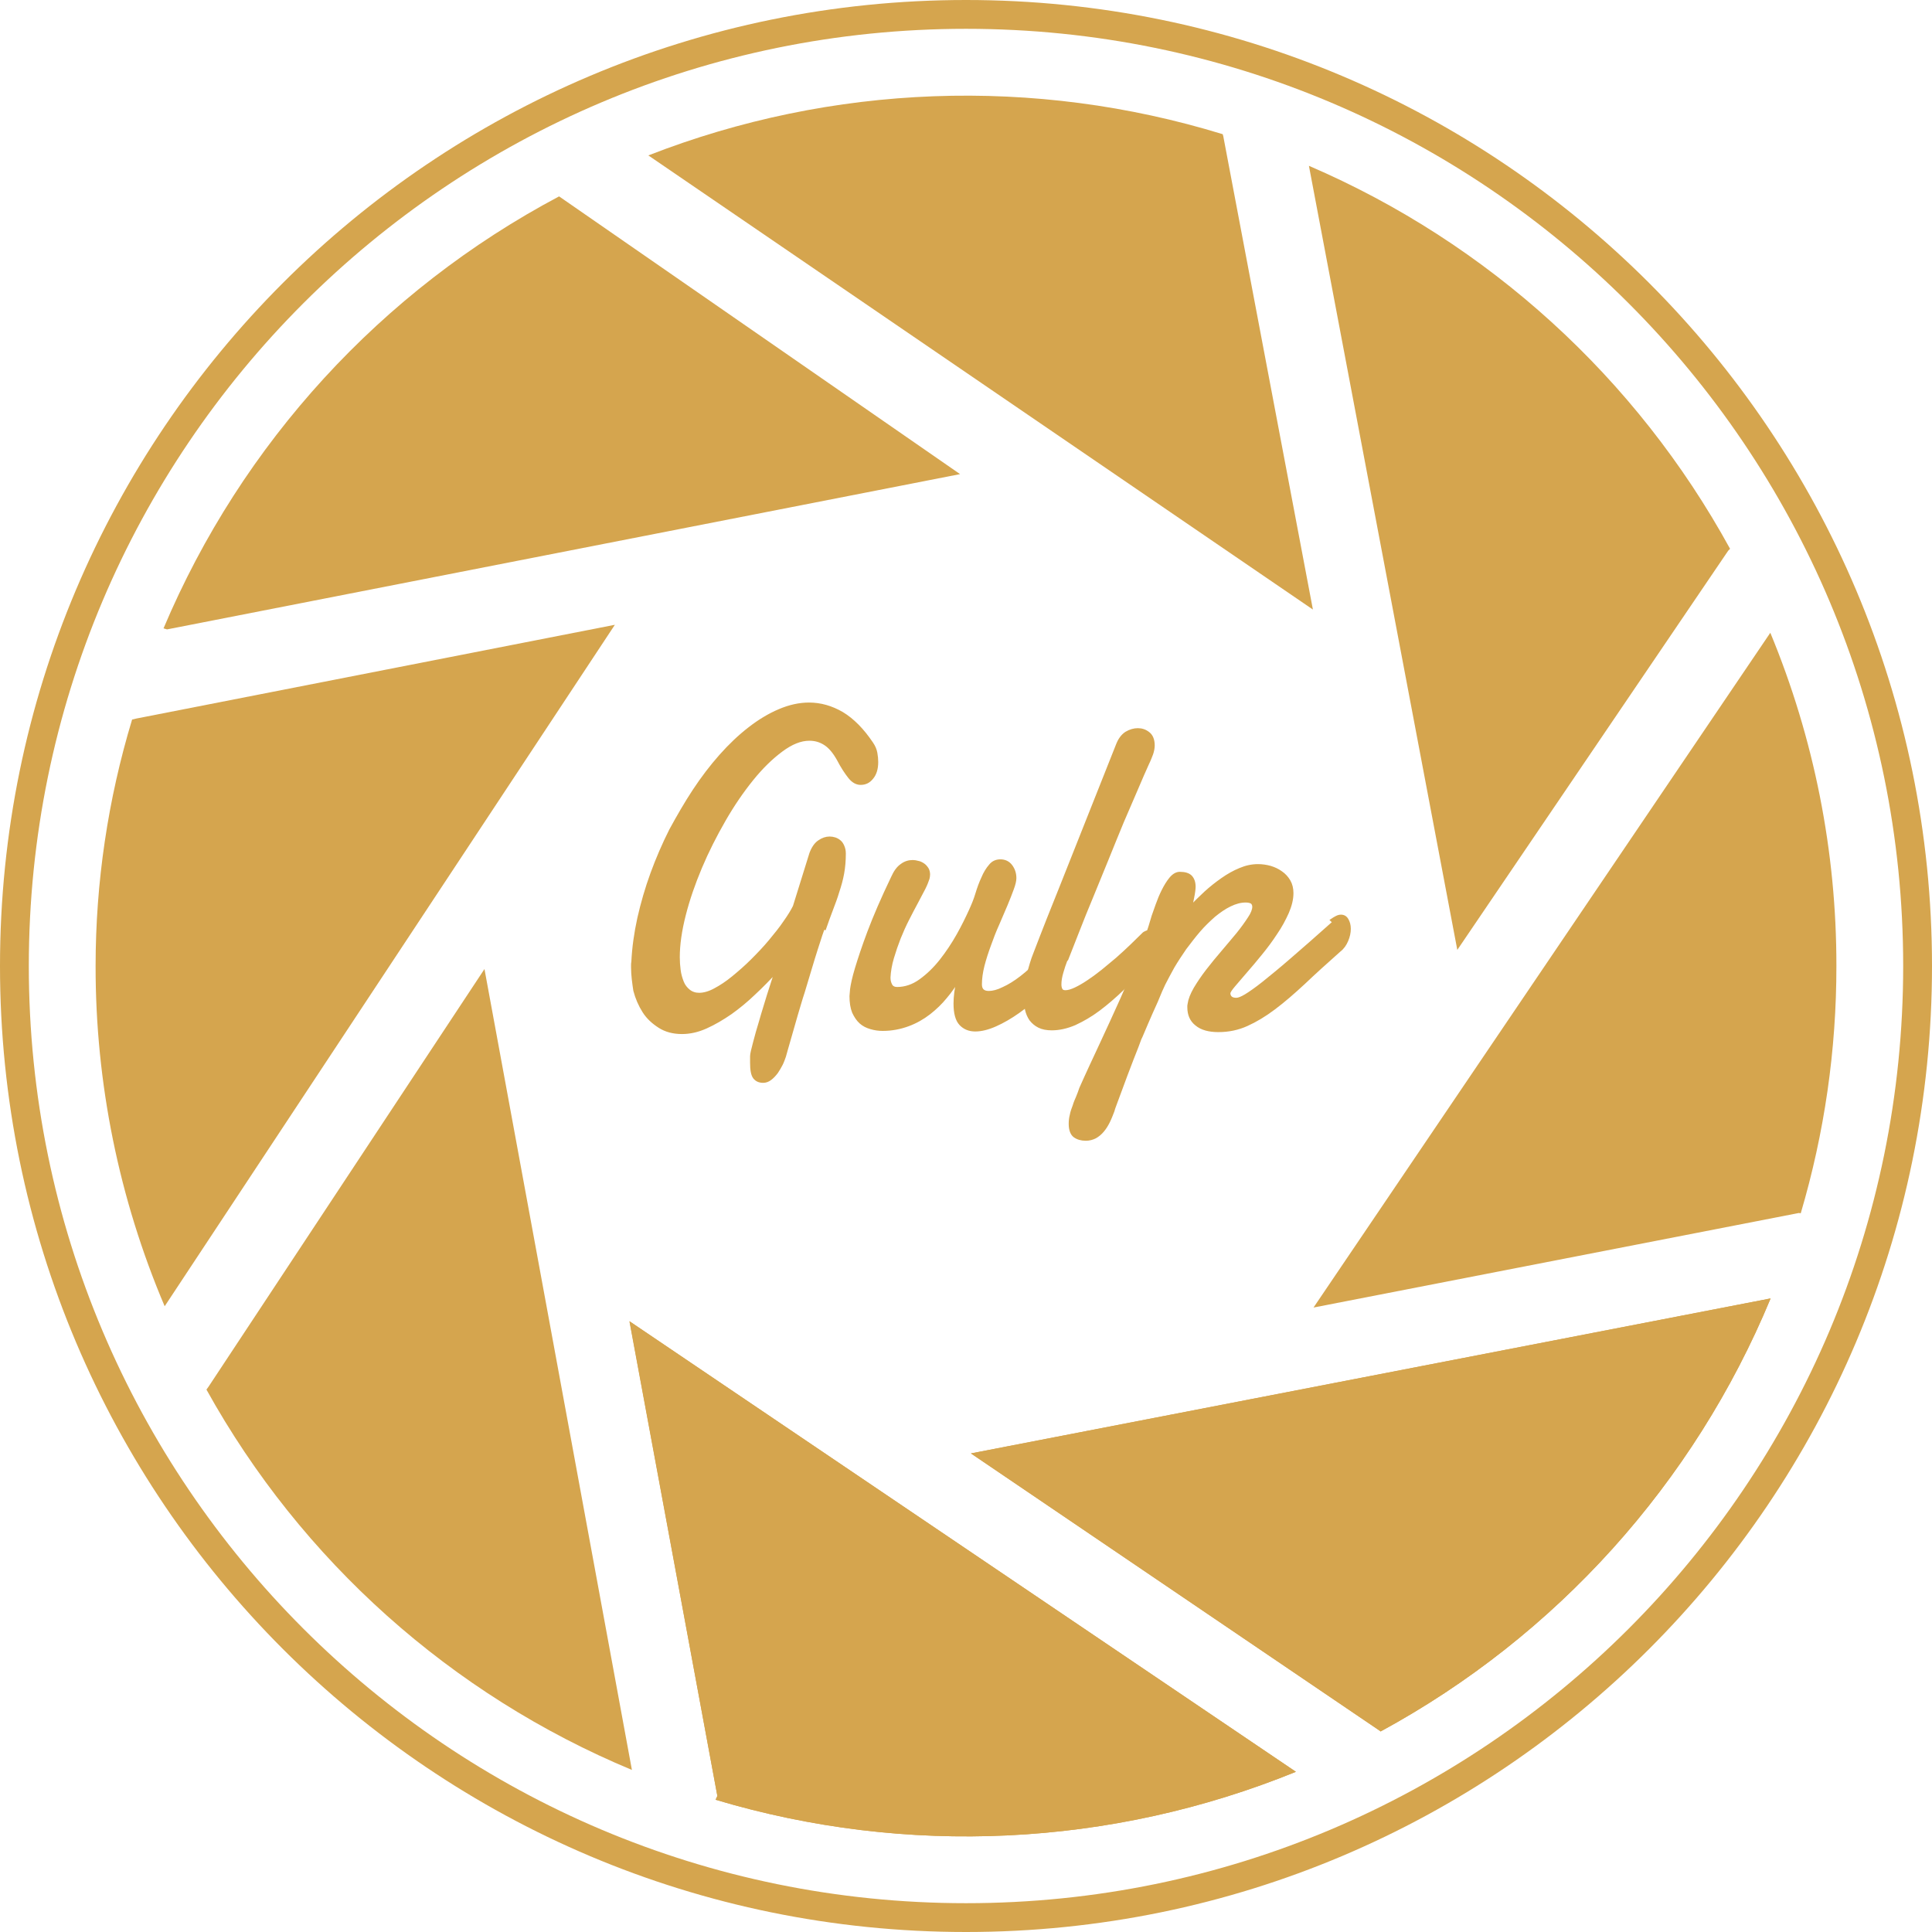
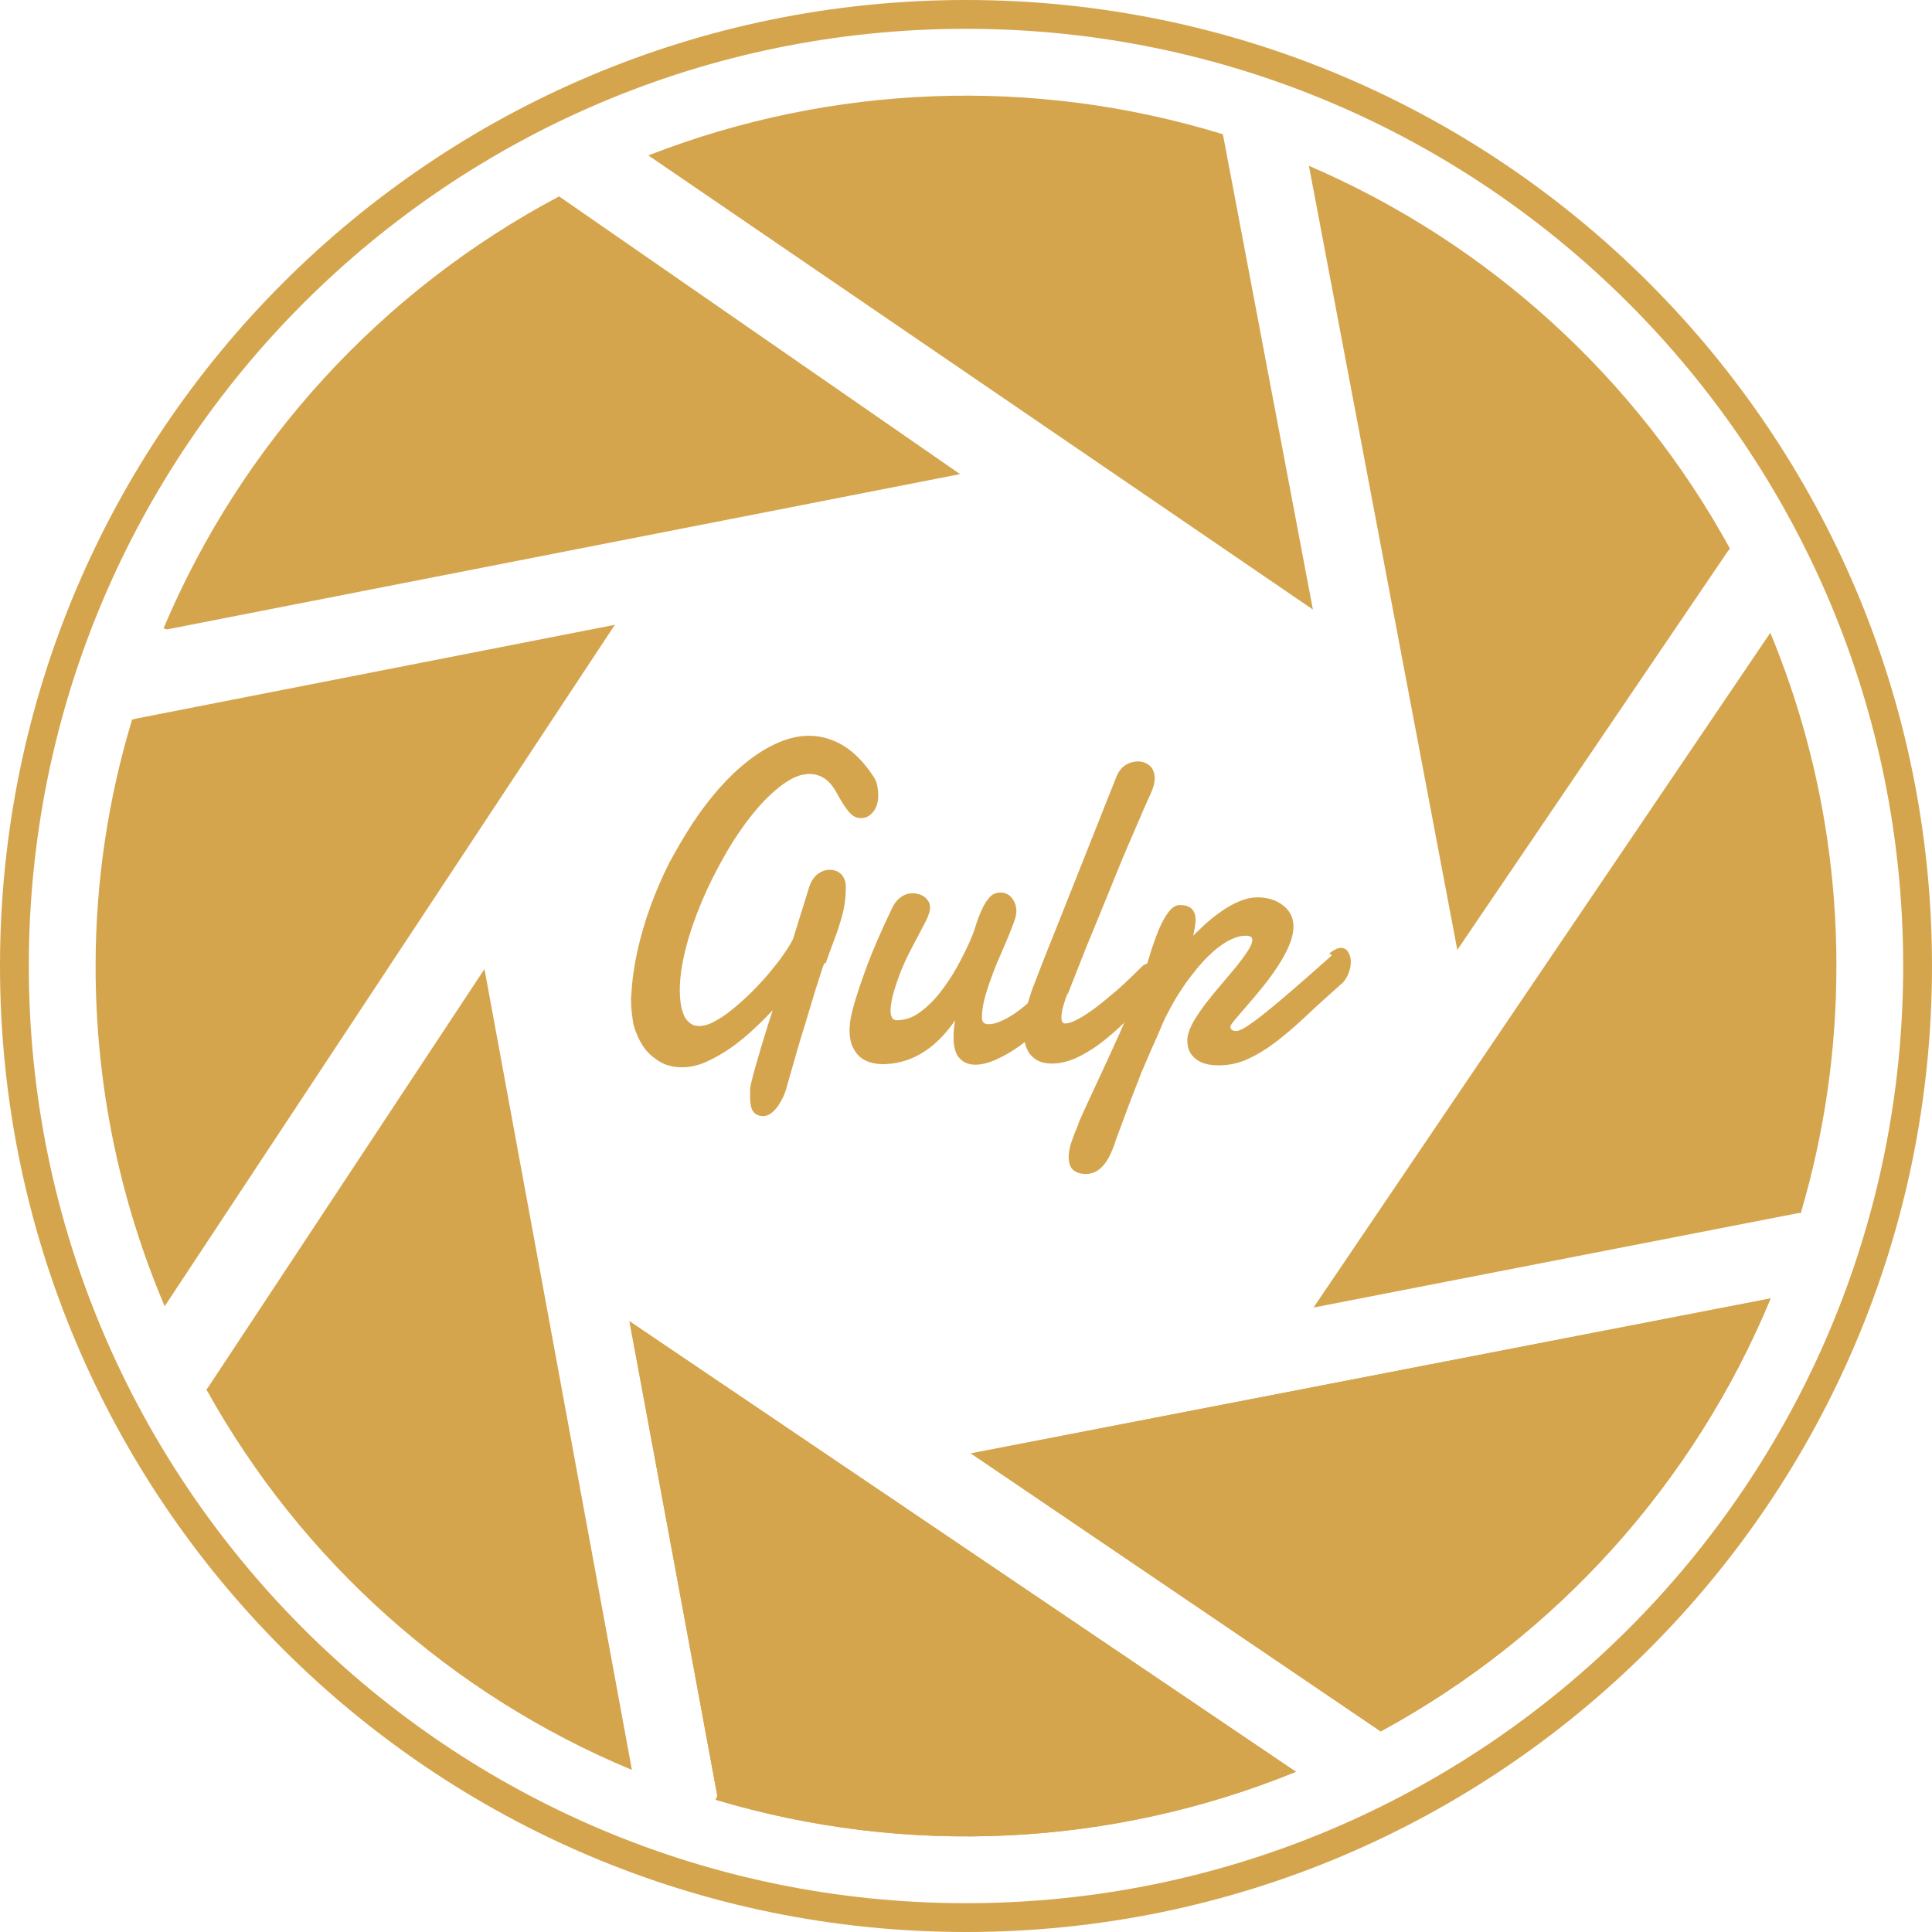
<svg xmlns="http://www.w3.org/2000/svg" width="407" height="407">
  <style>
        #circ {
            transform-origin:center;
            transform-box:fill-box;
            animation:rotate 7s linear infinite;
        }
        @keyframes rotate {
            0%  {transform:rotate(0deg);}
            25%  {transform:rotate(90deg);}
            50%  {transform:rotate(180deg);}
            75%  {transform:rotate(270deg);}
            100% {transform:rotate(360deg);}
        }
    </style>
  <g transform="translate(0, 0)" fill="#d5a54e">
    <g id="circ">
      <path d="M203.5,0C91.11,0,0,91.11,0,203.5S91.11,407,203.5,407,407,315.89,407,203.5,315.89,0,203.5,0Zm0,400.93c-109,0-197.43-88.39-197.43-197.43S94.47,6.07,203.5,6.07,400.93,94.47,400.93,203.5,312.54,400.93,203.5,400.93Z" />
      <path d="M132.59,278.34,273,373.25a184.18,184.18,0,0,1-122.25,5.89l.37-.8Z" />
      <path d="M204.53,306.18,373,273.53a184,184,0,0,1-82.15,91.22l-.31-.23Z" />
      <path d="M276.58,128.41l-140-95.67a184.18,184.18,0,0,1,121-4.47l.12.43Z" />
      <path d="M364.46,115.61l-.4.41L307,200.11,275.74,34.93A184.14,184.14,0,0,1,364.46,115.61Z" />
      <path d="M386.86,203.5a183.19,183.19,0,0,1-7.51,52.09l-.39-.06L276.71,275.45,372.94,133.3A182.76,182.76,0,0,1,386.86,203.5Z" />
      <path d="M373,273.53a184,184,0,0,1-82.15,91.22l-.31-.23-86-58.34Z" />
      <path d="M273,373.25a184.18,184.18,0,0,1-122.25,5.89l.37-.8-18.49-100Z" />
      <path d="M133.12,372.86a182.82,182.82,0,0,1-89.63-80.13l.43-.59,58.14-88Z" />
      <path d="M129.53,131.62,34.69,275.18A182.61,182.61,0,0,1,20.14,203.5a179.12,179.12,0,0,1,7.69-51.92l.94-.22Z" />
      <path d="M202.25,99.88,35.19,132.59l-.74-.22a184.09,184.09,0,0,1,83.33-91Z" />
    </g>
  </g>
-   <g fill="#d5a54e" stroke="#d5a54e" stroke-miterlimit="10" transform="translate(133, 148) scale(0.6)">
+   <g fill="#d5a54e" stroke="#d5a54e" stroke-miterlimit="10" transform="translate(133, 155) scale(0.6)">
    <path d="M67.53 79.12c-.17.26-.5 1.08-.95 2.45-.46 1.38-1.02 3.1-1.68 5.2-.66 2.07-1.38 4.4-2.14 6.97l-2.37 7.88c-.9 2.68-1.6 5.3-2.4 7.88l-2 6.98-1.5 5.22-.7 2.5c-.3.83-.6 1.75-1.1 2.77-.5 1-1.1 1.97-1.7 2.88-.7.9-1.4 1.67-2.2 2.27-.8.6-1.6.9-2.5.9-1.4 0-2.4-.48-3.1-1.4-.7-.95-1-2.66-1-5.16v-2.26c0-.83.4-2.4 1-4.68.6-2.3 1.3-4.88 2.2-7.76.8-2.9 1.8-5.88 2.7-8.97l2.7-8.4c-2.4 2.6-4.9 5.2-7.6 7.7-2.7 2.6-5.5 4.9-8.3 6.9-2.9 2-5.8 3.7-8.7 5-2.9 1.3-5.7 1.9-8.4 1.9-3.1 0-5.7-.7-7.9-2.1-2.2-1.4-4.1-3.1-5.5-5.3s-2.5-4.7-3.2-7.4C.8 98.5.4 95.7.4 93v-1c0-.3.04-.63.1-.94.24-5 .95-10.1 2.1-15.34 1.2-5.28 2.7-10.5 4.6-15.7 1.9-5.2 4.1-10.3 6.6-15.26C16.4 40 19.1 35.3 22 30.9s6.02-8.5 9.3-12.2c3.3-3.72 6.67-6.92 10.14-9.6 3.46-2.7 6.96-4.8 10.5-6.3 3.5-1.5 7-2.3 10.46-2.3 4 0 7.86 1.1 11.6 3.27C77.7 6 81.2 9.5 84.48 14.4c.74 1.1 1.2 2.2 1.4 3.32.2 1.1.3 2.17.3 3.15 0 2.34-.55 4.2-1.67 5.54-1.1 1.4-2.4 2-4 2-1.4 0-2.7-.7-3.9-2.2-1.2-1.5-2.6-3.6-4-6.3-1.4-2.5-2.9-4.3-4.6-5.4-1.7-1.1-3.5-1.6-5.5-1.6-3.1 0-6.3 1.3-9.8 3.9-3.5 2.6-6.9 5.9-10.3 10.1-3.4 4.2-6.7 9-9.8 14.4-3.1 5.4-5.9 10.9-8.3 16.6-2.4 5.7-4.3 11.2-5.7 16.7-1.4 5.5-2.1 10.4-2.1 14.8 0 1.5.1 3 .3 4.5.2 1.6.6 2.9 1.1 4.2s1.3 2.3 2.3 3.1c1 .8 2.2 1.2 3.6 1.2 1.6 0 3.5-.5 5.5-1.6 2.1-1.1 4.2-2.5 6.4-4.3 2.2-1.8 4.5-3.8 6.7-6s4.4-4.5 6.3-6.8c1.9-2.3 3.7-4.5 5.1-6.6 1.5-2.1 2.6-3.9 3.4-5.5L63 53c.74-1.97 1.7-3.38 2.93-4.2 1.2-.84 2.43-1.26 3.7-1.26.6 0 1.23.1 1.85.3.6.2 1.18.52 1.67.96.5.4.87 1 1.16 1.7.3.7.5 1.5.5 2.5 0 2.5-.2 4.86-.6 7.04-.4 2.2-1 4.3-1.7 6.4-.6 2.05-1.4 4.14-2.2 6.25-.8 2.1-1.6 4.3-2.4 6.6zm83.03 15.28c-1.93 2.6-4.18 5.14-6.74 7.6-2.57 2.48-5.22 4.68-7.94 6.6-2.72 1.92-5.4 3.47-8.03 4.64-2.64 1.17-5 1.75-7.1 1.75s-3.83-.7-5.15-2.1c-1.32-1.4-1.98-3.8-1.98-7.2 0-2.4.36-5.2 1.06-8.4-1.14 2-2.57 4.1-4.28 6.1-1.7 2.1-3.67 4-5.86 5.7-2.2 1.7-4.66 3.1-7.38 4.1-2.72 1-5.68 1.6-8.9 1.6-1.43 0-2.83-.2-4.17-.6-1.4-.4-2.6-1-3.6-1.9-1-.9-1.8-2.1-2.5-3.6-.6-1.5-.9-3.4-.9-5.6l.2-2.4c.2-1.5.7-4 1.7-7.3s2.4-7.6 4.4-12.9c2-5.3 4.7-11.6 8.3-19.1.9-2 1.9-3.4 3.2-4.3 1.2-.9 2.5-1.3 3.9-1.3.6 0 1.2.1 1.9.3.6.1 1.2.4 1.8.8.6.4 1 .9 1.4 1.5.3.5.5 1.2.5 2 0 .5-.1 1-.2 1.4-.3.9-.7 2-1.4 3.4l-2.6 4.94c-1 1.8-2 3.8-3.1 5.92-1.1 2.13-2.1 4.4-3 6.62-.9 2.3-1.7 4.65-2.4 7-.7 2.4-1.1 4.7-1.2 6.9 0 1 .2 1.8.6 2.6.4.8 1.2 1.2 2.2 1.2 2.8 0 5.6-.9 8.2-2.8 2.6-1.87 5-4.2 7.2-6.98 2.2-2.8 4.2-5.8 6-9 1.8-3.2 3.2-6.1 4.4-8.74.8-1.77 1.6-3.67 2.2-5.7.6-2 1.3-3.9 2.1-5.6.7-1.7 1.6-3.16 2.6-4.3.9-1.14 2.1-1.7 3.6-1.7s2.8.6 3.7 1.8c.9 1.2 1.4 2.6 1.4 4.3 0 .9-.3 2.2-.9 3.8-.6 1.6-1.3 3.5-2.2 5.6l-2.9 6.77c-1.1 2.4-2 4.8-2.9 7.3-.9 2.45-1.7 4.9-2.3 7.24-.6 2.4-.9 4.6-.9 6.6 0 1.9 1 2.8 2.9 2.8 1.4 0 3.1-.4 5.1-1.4 2-.9 4.1-2.2 6.3-3.9 2.2-1.7 4.4-3.7 6.6-6 2.2-2.3 4.2-4.74 5.9-7.4l.7 10.6z" />
    <path d="M152.6 90.5c-.48 1.2-.95 2.6-1.4 4.18-.47 1.58-.7 3-.7 4.25 0 .78.13 1.4.4 1.87.26.47.76.7 1.5.7.93 0 2.08-.32 3.47-.97 1.38-.65 2.87-1.5 4.47-2.58 1.6-1.06 3.28-2.28 5-3.66 1.74-1.4 3.47-2.9 5.18-4.3 1.7-1.5 3.34-3 4.9-4.5 1.56-1.5 2.96-2.9 4.2-4.1.34-.4.75-.6 1.24-.8.48-.2.9-.3 1.25-.3.9 0 1.6.3 2.2 1.1.6.7.9 1.7.9 2.9 0 1.1-.3 2.3-.9 3.6-.6 1.3-1.7 2.6-3.2 3.9-2.8 3-5.6 5.9-8.5 8.7-2.8 2.7-5.7 5.2-8.5 7.3-2.8 2.1-5.6 3.7-8.4 5-2.8 1.2-5.5 1.8-8.1 1.8-1.8 0-3.3-.3-4.5-.9-1.2-.6-2.1-1.4-2.9-2.4-.7-1-1.2-2.2-1.5-3.5-.3-1.4-.4-2.8-.4-4.3 0-2.6.3-5.2 1-7.9s1.4-5.2 2.3-7.4c1.6-4.1 3.1-8.1 4.7-12.1l4.4-11L170.6 15c.75-2 1.8-3.42 3.15-4.3 1.36-.8 2.7-1.2 4.07-1.2 1.4 0 2.6.4 3.74 1.3 1.1.86 1.7 2.3 1.7 4.27 0 .93-.2 1.92-.55 2.96-.4 1-.8 2.14-1.4 3.33-1.1 2.42-2.4 5.4-3.9 8.94l-5 11.6c-1.7 4.15-3.5 8.5-5.3 13l-5.4 13.2c-1.8 4.28-3.4 8.3-4.9 12.14l-3.9 9.93z" />
    <path d="M245.9 76.4c.63-.43 1.2-.77 1.73-1.03.52-.26 1.03-.4 1.5-.4.97 0 1.7.44 2.18 1.3.5.86.8 1.9.8 3.16 0 1.35-.3 2.73-.9 4.13-.6 1.4-1.4 2.58-2.6 3.5-4.7 4.17-8.9 7.97-12.5 11.4-3.7 3.43-7.1 6.38-10.4 8.85-3.3 2.5-6.5 4.4-9.6 5.8-3.1 1.4-6.4 2.1-10 2.1-3.3 0-5.9-.7-7.7-2.2-1.8-1.4-2.7-3.4-2.7-6v-.6c0-.1.1-.4.1-.6.2-1.5.9-3.3 2.1-5.4 1.2-2 2.6-4.1 4.3-6.3s3.5-4.4 5.4-6.6c1.9-2.2 3.6-4.3 5.3-6.3 1.6-2 2.9-3.8 4-5.5 1.1-1.6 1.6-3 1.6-4 0-.6-.2-1.1-.62-1.5-.47-.3-1.2-.5-2.2-.5-1.8 0-3.6.5-5.46 1.4-1.9.9-3.76 2.2-5.6 3.7-1.8 1.6-3.6 3.3-5.32 5.3s-3.3 4.1-4.9 6.2c-1.5 2.2-2.9 4.3-4.2 6.5-1.2 2.2-2.3 4.2-3.2 6l-1.1 2.4-1.5 3.6-1.8 4-1.7 3.9-1.4 3.3c-.4 1-.7 1.6-.9 2-.2.5-.5 1.4-1 2.7l-1.8 4.58-2.1 5.5-2 5.4-1.7 4.58c-.5 1.3-.8 2.18-.9 2.65-.5 1.3-1 2.6-1.6 3.8-.6 1.2-1.25 2.23-2.02 3.14-.76.9-1.64 1.65-2.63 2.2-1 .5-2.1.8-3.3.8-1.6 0-2.9-.4-3.9-1.12-1-.7-1.6-2.2-1.6-4.3 0-1 .1-2.1.4-3.2.2-1.1.6-2.12 1-3.2.3-1.1.8-2.1 1.2-3.1.4-1 .8-2 1.1-2.96 2.3-5.2 4.75-10.4 7.2-15.66s4.8-10.4 7.1-15.5c2.26-5.1 4.35-10.1 6.3-15.1 1.9-4.9 3.5-9.66 4.8-14.2l1.4-3.96c.6-1.7 1.3-3.4 2.1-5s1.7-3.1 2.7-4.3c1-1.2 2.1-1.83 3.2-1.83 1.8 0 3.07.4 3.86 1.2.8.88 1.2 2 1.2 3.6 0 .3-.04.8-.13 1.5-.1.7-.2 1.4-.36 2.15l-.43 2.1c-.1.7-.3 1.2-.4 1.5 1.6-1.76 3.4-3.5 5.28-5.25 1.9-1.73 3.9-3.3 5.9-4.7s4.1-2.6 6.2-3.45c2.1-.9 4.2-1.35 6.3-1.35 1.5 0 2.9.2 4.36.6 1.4.42 2.7 1.03 3.8 1.84 1.17.8 2.08 1.8 2.78 3 .7 1.2 1.05 2.63 1.05 4.24 0 2.13-.56 4.4-1.6 6.8-1.1 2.44-2.4 4.9-4.06 7.3-1.6 2.46-3.37 4.84-5.26 7.15-1.9 2.3-3.6 4.4-5.3 6.3l-4.2 4.9c-1.1 1.3-1.7 2.2-1.72 2.7 0 .6.2 1.1.6 1.5s1.1.6 2 .6c.78 0 1.88-.45 3.3-1.3 1.48-.9 3.5-2.3 6.1-4.36 2.6-2.1 5.96-4.8 9.97-8.3 4-3.46 9-7.8 14.87-13.07z" />
  </g>
</svg>
